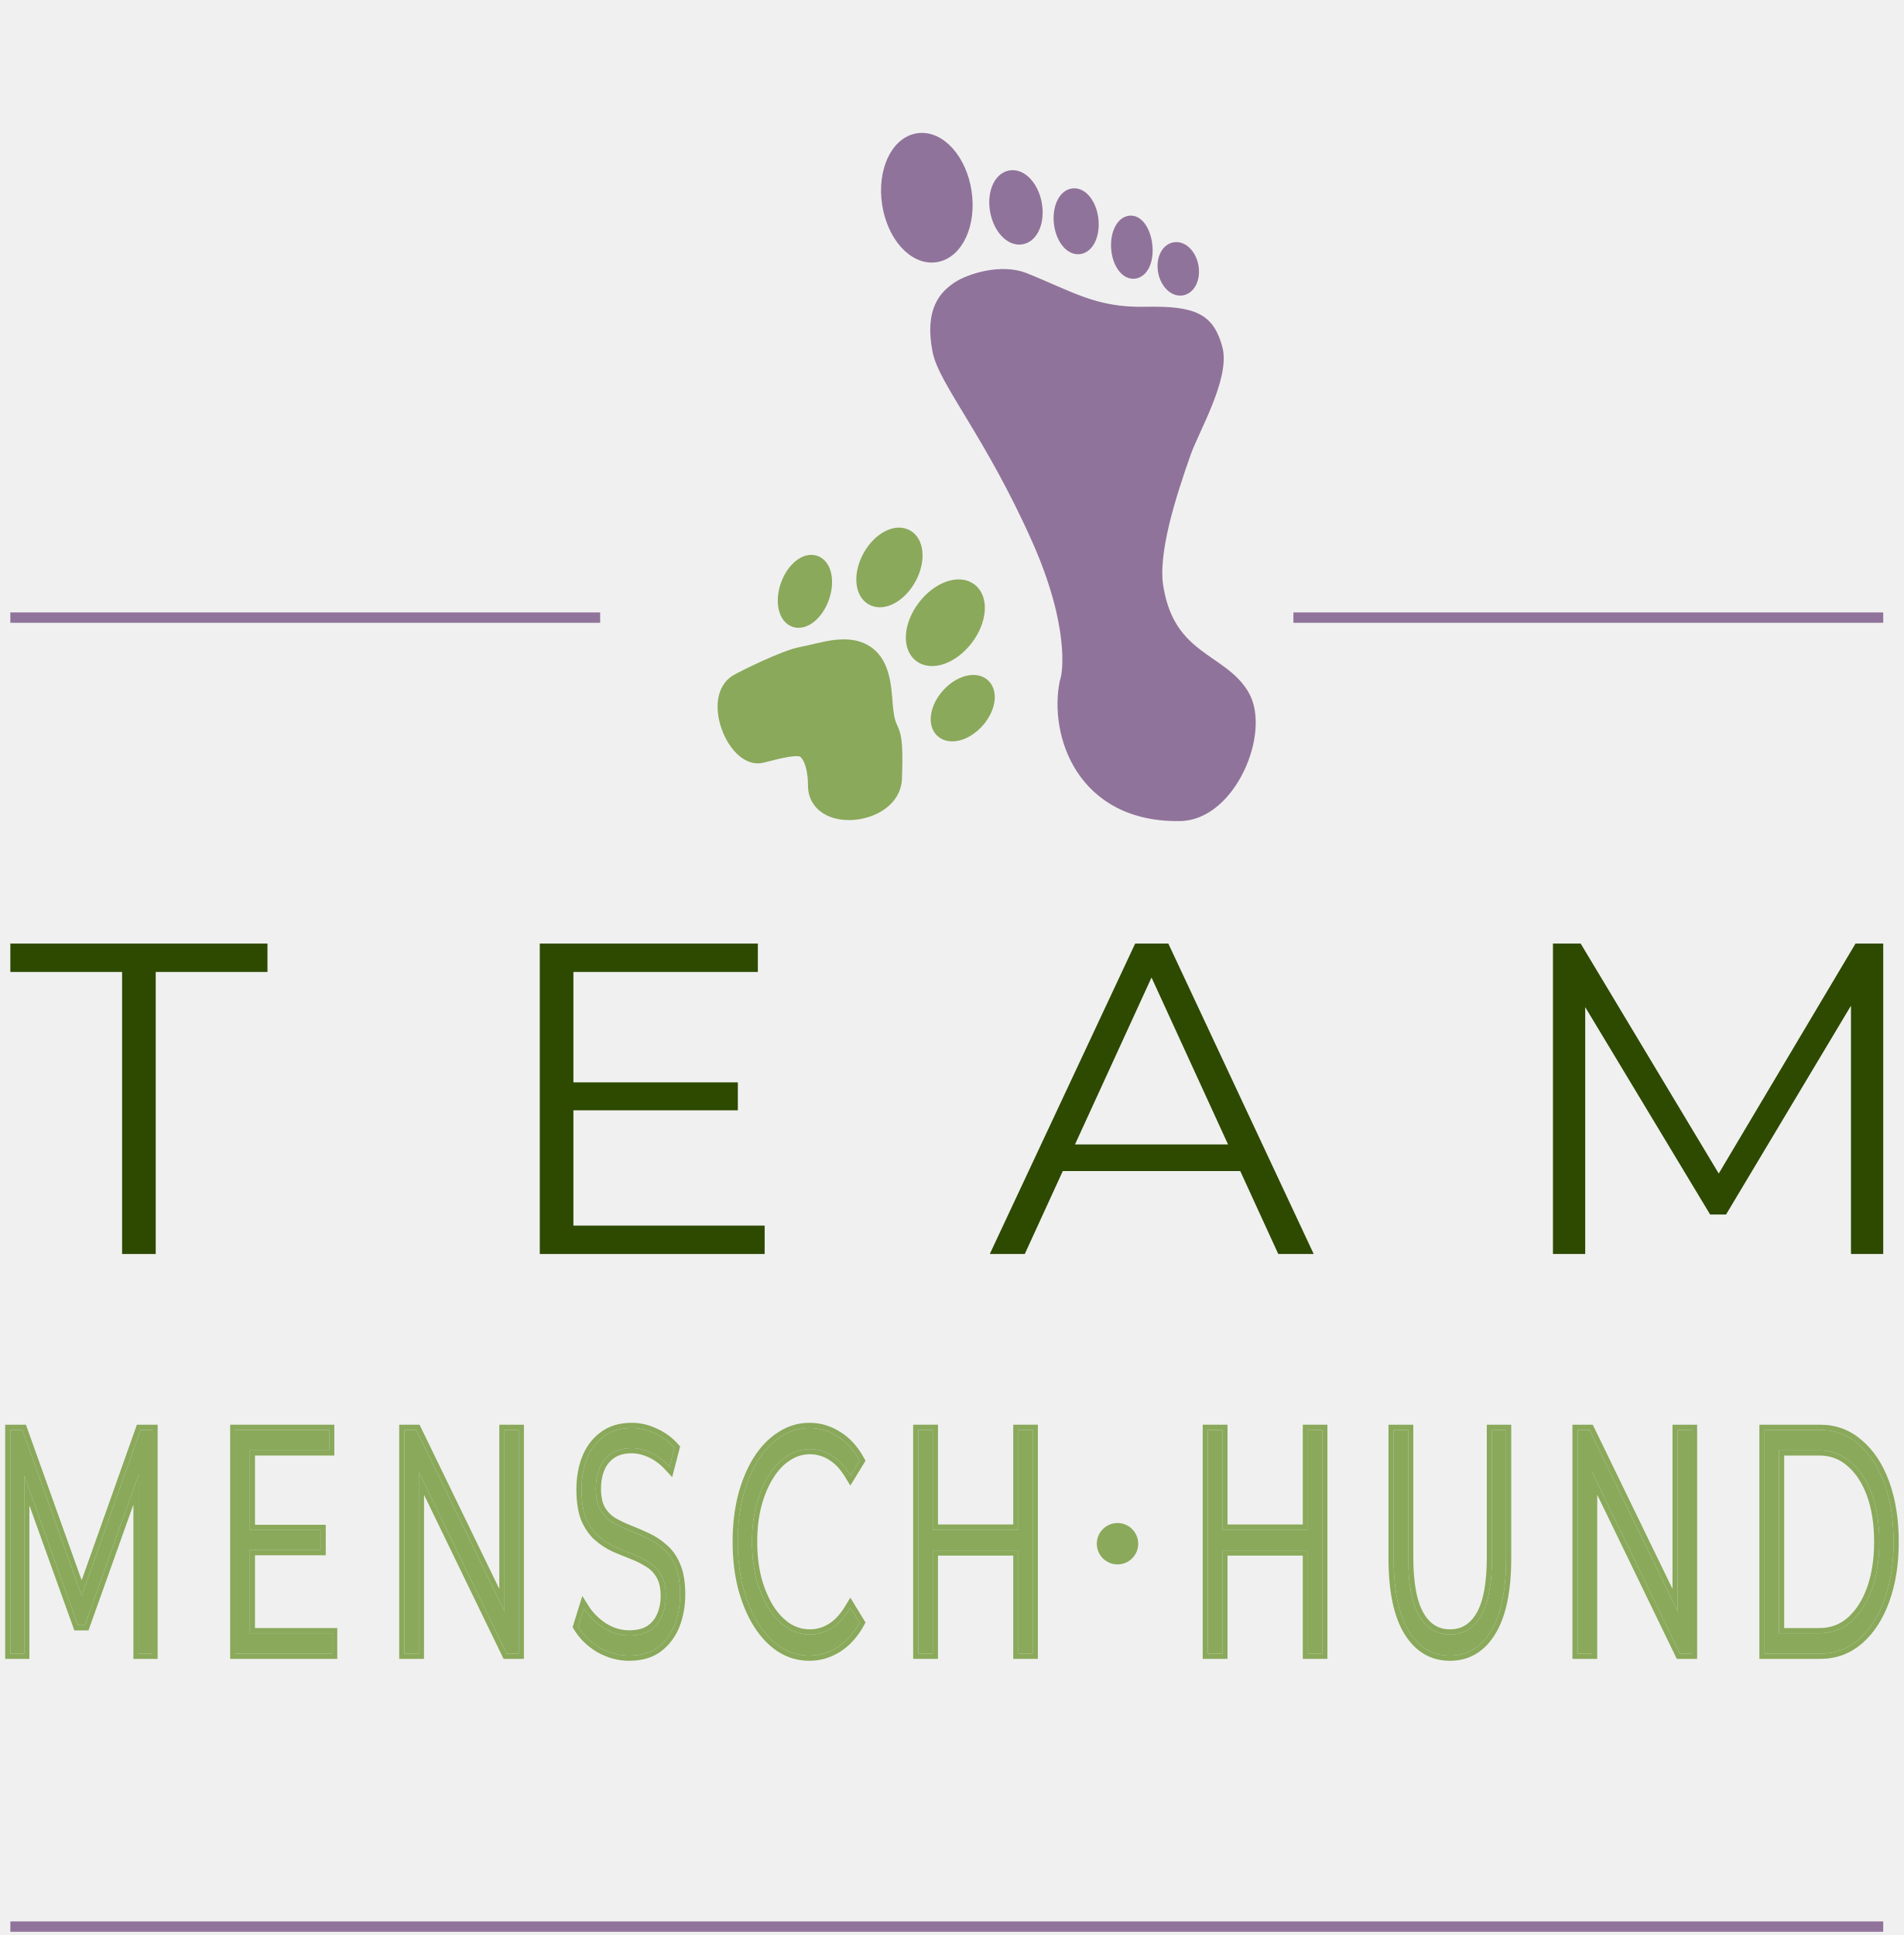
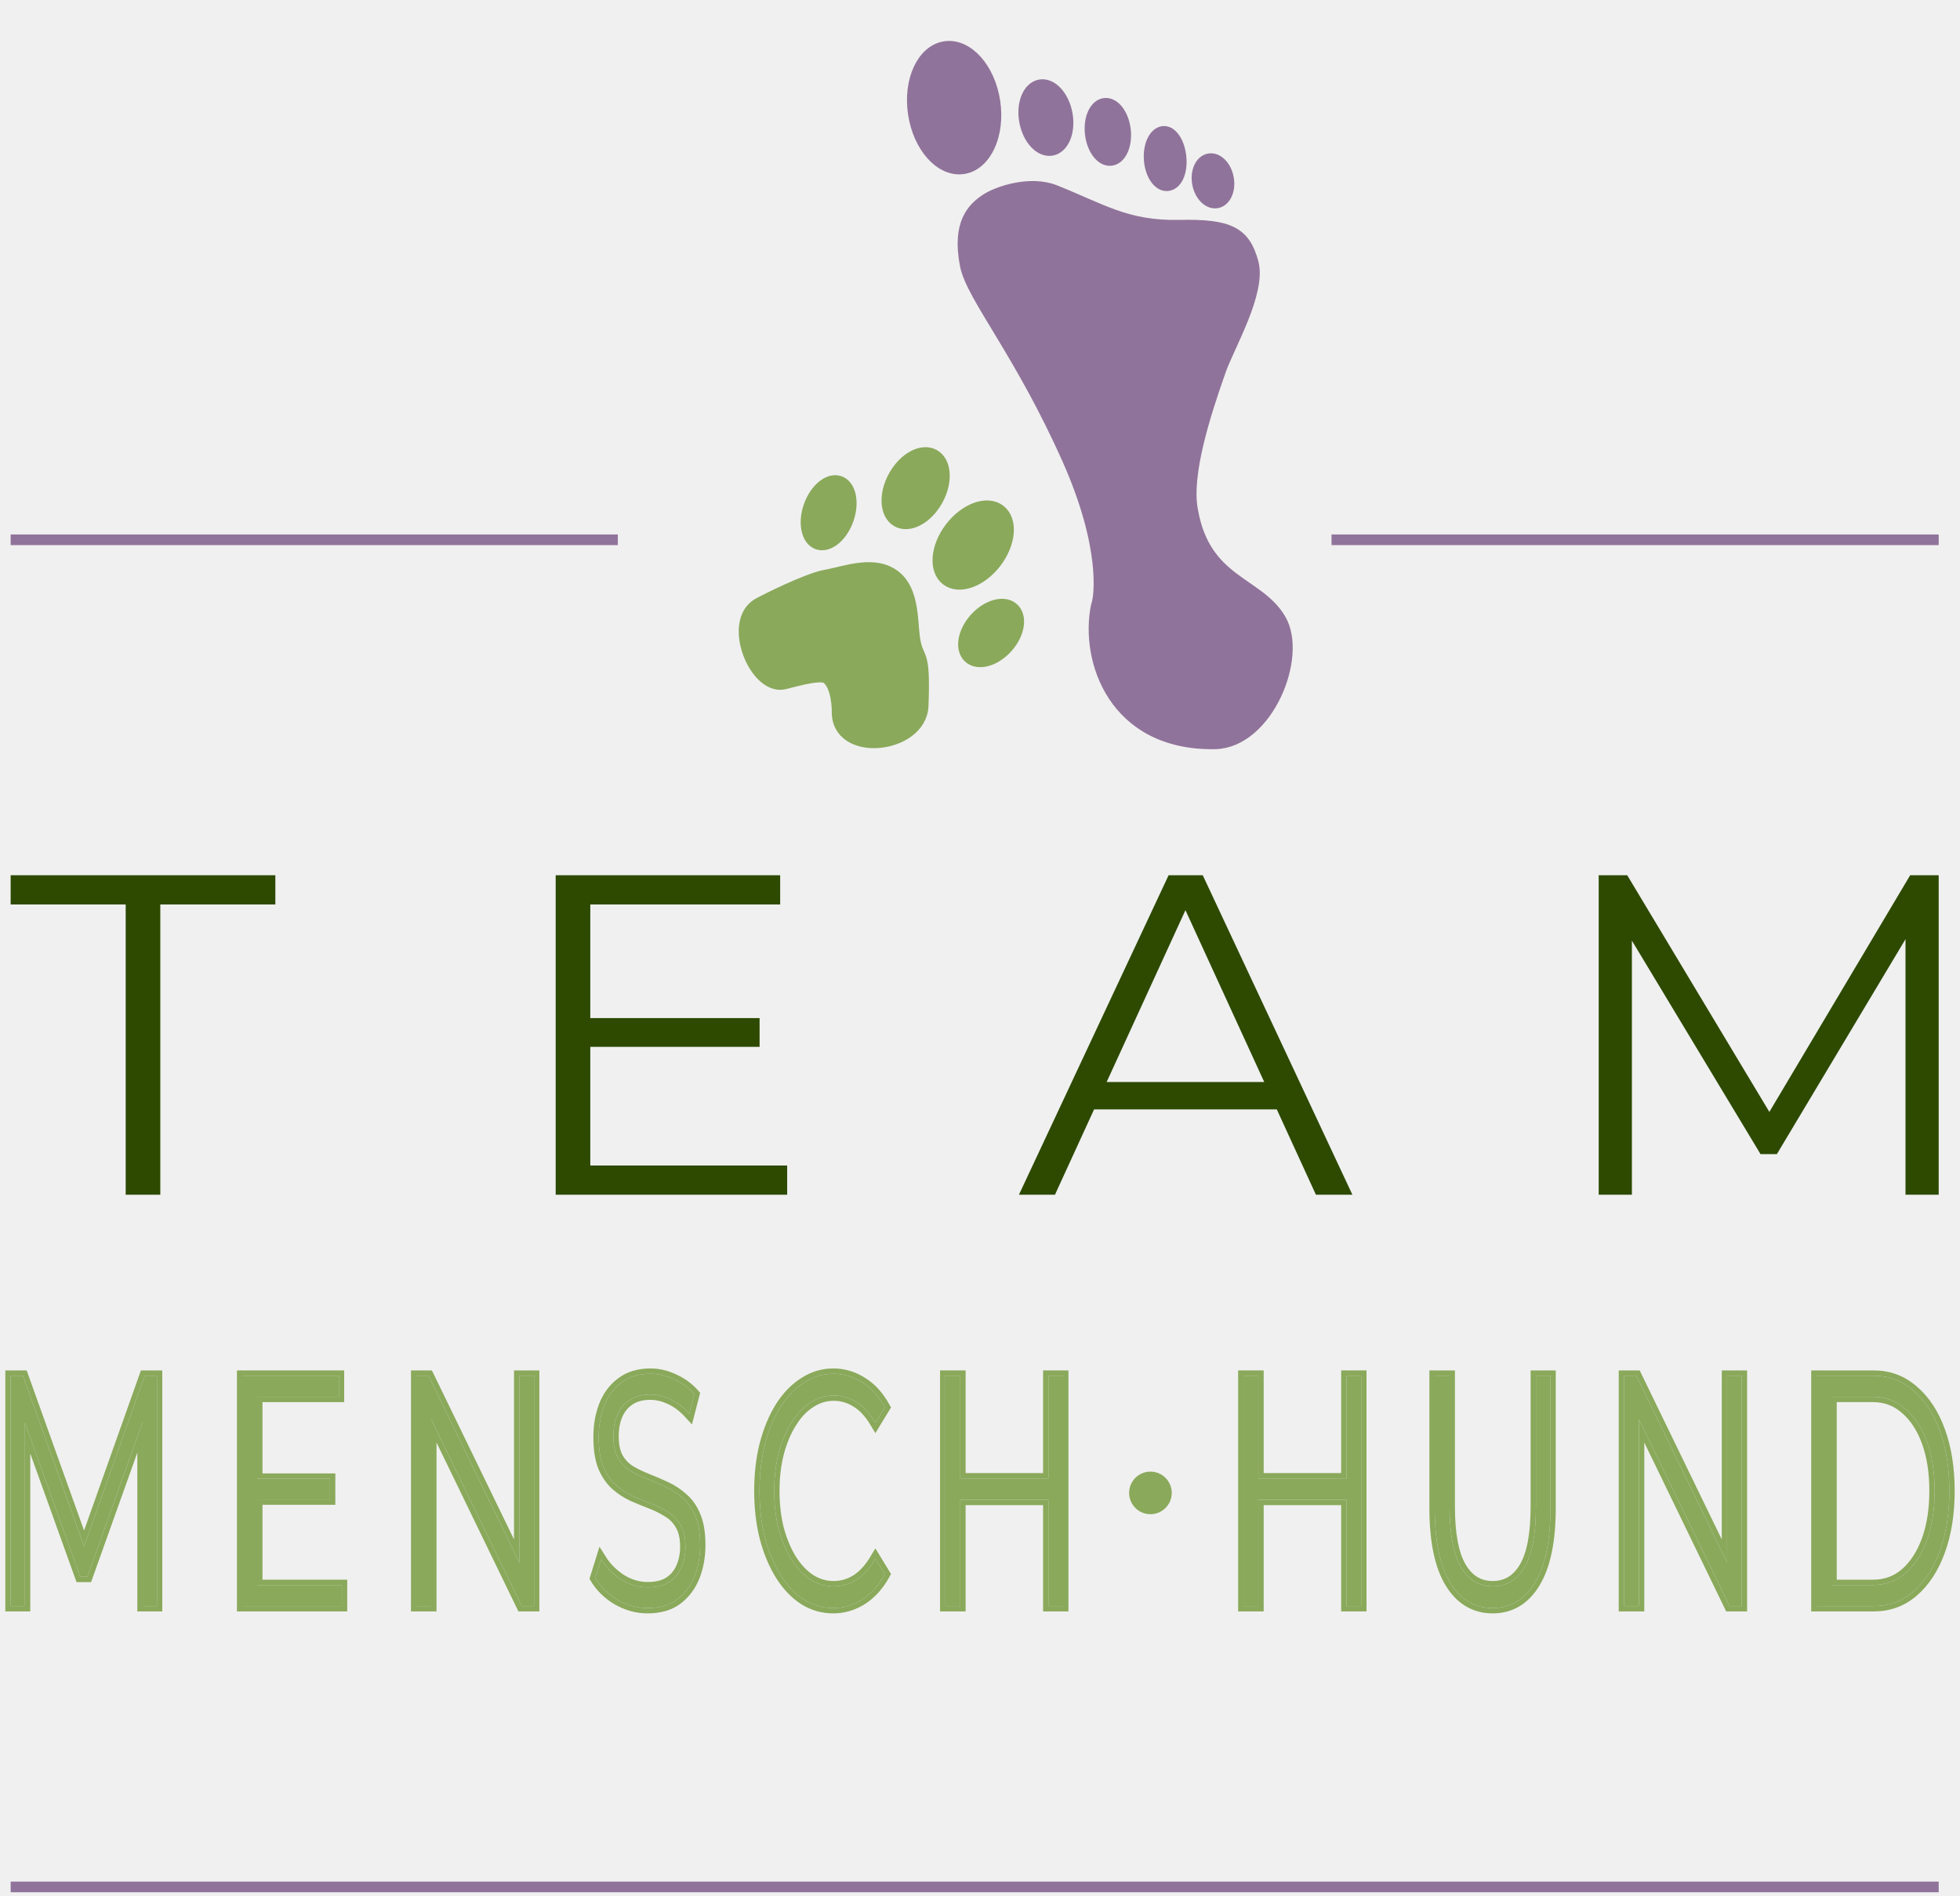
- <svg xmlns="http://www.w3.org/2000/svg" width="184" height="187" viewBox="0 0 184 187" fill="none">
-   <path d="M1 186.187L182 186.187" stroke="#90739A" />
-   <line x1="1" y1="59.687" x2="58" y2="59.687" stroke="#90739A" />
-   <line x1="125" y1="59.687" x2="182" y2="59.687" stroke="#90739A" />
-   <path d="M78.71 75.781C78.602 80.07 86.381 79.199 86.539 75.28C86.771 69.559 86.045 71.343 85.72 68.742C85.53 67.227 85.633 64.572 84.083 63.255C82.18 61.638 79.421 62.785 77.428 63.141C75.894 63.415 71.893 65.379 71.125 65.829C68.49 67.513 70.866 73.463 73.451 73.138C73.931 73.078 76.954 72.083 77.665 72.598C78.732 73.371 78.71 75.781 78.71 75.781Z" fill="#8AA95B" stroke="#8AA95B" stroke-width="1.25" />
-   <ellipse cx="77.79" cy="57.147" rx="1.832" ry="3.008" transform="rotate(19.5424 77.7905 57.1469)" fill="#8AA95B" stroke="#8AA95B" stroke-width="1.25" />
-   <ellipse cx="93.043" cy="68.438" rx="1.934" ry="3.008" transform="rotate(41.8723 93.0431 68.4375)" fill="#8AA95B" stroke="#8AA95B" stroke-width="1.25" />
-   <ellipse cx="85.958" cy="54.839" rx="2.232" ry="3.471" transform="rotate(28.9445 85.958 54.8394)" fill="#8AA95B" stroke="#8AA95B" stroke-width="1.25" />
-   <ellipse cx="91.361" cy="60.182" rx="2.588" ry="4.025" transform="rotate(37.3766 91.3613 60.1819)" fill="#8AA95B" stroke="#8AA95B" stroke-width="1.25" />
-   <path d="M114.052 78.724C104.624 78.885 102.001 70.92 103.039 65.904C103.378 65.058 103.962 60.299 100.359 52.176C95.856 42.021 91.312 36.826 90.738 33.885C89.972 29.962 91.436 28.605 92.582 27.831C93.728 27.058 96.757 26.096 98.97 26.973C103.342 28.708 105.749 30.382 110.707 30.273C115.47 30.169 116.777 30.945 117.521 33.673C118.266 36.401 115.276 41.477 114.483 43.726C113.036 47.832 111.175 53.569 111.843 56.953C113.035 63.751 118.061 63.696 120.113 67.2C122.164 70.704 118.86 78.641 114.052 78.724Z" fill="#90739A" stroke="#90739A" stroke-width="1.25" stroke-linecap="round" stroke-linejoin="round" />
-   <ellipse cx="89.572" cy="19.109" rx="3.747" ry="5.675" transform="rotate(-8.56805 89.5717 19.1092)" fill="#90739A" stroke="#90739A" stroke-width="1.25" stroke-linecap="round" stroke-linejoin="round" />
-   <ellipse cx="98.185" cy="20.041" rx="1.909" ry="3.002" transform="rotate(-10.4888 98.1851 20.0413)" fill="#90739A" stroke="#90739A" stroke-width="1.25" stroke-linecap="round" stroke-linejoin="round" />
-   <ellipse cx="104.003" cy="21.384" rx="1.537" ry="2.573" transform="rotate(-6.43721 104.003 21.3841)" fill="#90739A" stroke="#90739A" stroke-width="1.25" stroke-linecap="round" stroke-linejoin="round" />
-   <path d="M110.758 23.885C110.853 25.225 110.347 26.26 109.577 26.315C108.807 26.37 108.105 25.328 108.009 23.988C107.913 22.648 108.46 21.517 109.23 21.462C110 21.407 110.662 22.545 110.758 23.885Z" fill="#90739A" stroke="#90739A" stroke-width="1.25" stroke-linecap="round" stroke-linejoin="round" />
-   <ellipse cx="113.871" cy="25.981" rx="1.352" ry="1.979" transform="rotate(-10.4888 113.871 25.9813)" fill="#90739A" stroke="#90739A" stroke-width="1.25" stroke-linecap="round" stroke-linejoin="round" />
-   <path d="M11.8 121.187V93.93H1V91.187H25.849V93.93H15.049V121.187H11.8Z" fill="#2D4A00" />
-   <path d="M55.063 104.601H71.308V107.301H55.063V104.601ZM55.415 118.444H73.898V121.187H52.166V91.187H73.24V93.93H55.415V118.444Z" fill="#2D4A00" />
-   <path d="M95.656 121.187L109.706 91.187H112.911L126.96 121.187H123.535L110.628 93.03H111.945L99.037 121.187H95.656ZM101.188 113.173L102.154 110.601H120.023L120.989 113.173H101.188Z" fill="#2D4A00" />
-   <path d="M150.082 121.187V91.187H152.76L166.809 114.587H165.405L179.322 91.187H182V121.187H178.883V95.944H179.629L166.809 117.373H165.273L152.365 95.944H153.199V121.187H150.082Z" fill="#2D4A00" />
-   <mask id="path-16-outside-1_208_32" maskUnits="userSpaceOnUse" x="0" y="137" width="184" height="24" fill="black">
-     <rect fill="white" y="137" width="184" height="24" />
-     <path d="M1 159.815V138.185H2.152L8.198 155.056H7.593L13.582 138.185H14.734V159.815H13.393V141.615H13.714L8.198 157.065H7.537L1.982 141.615H2.341V159.815H1Z" />
-     <path d="M23.99 147.857H30.98V149.803H23.99V147.857ZM24.141 157.837H32.095V159.815H22.743V138.185H31.811V140.163H24.141V157.837Z" />
-     <path d="M39.081 159.815V138.185H40.233L49.358 156.972H48.754V138.185H50.133V159.815H48.98L39.874 141.028H40.479V159.815H39.081Z" />
-     <path d="M60.795 160C59.813 160 58.868 159.743 57.962 159.228C57.067 158.692 56.375 158.012 55.883 157.188L56.431 155.427C56.897 156.169 57.521 156.797 58.302 157.312C59.095 157.806 59.926 158.053 60.795 158.053C61.627 158.053 62.3 157.889 62.817 157.559C63.346 157.209 63.73 156.745 63.969 156.169C64.221 155.592 64.347 154.953 64.347 154.253C64.347 153.408 64.196 152.728 63.894 152.213C63.604 151.699 63.22 151.297 62.741 151.008C62.263 150.699 61.734 150.432 61.154 150.205C60.575 149.978 59.995 149.742 59.416 149.494C58.837 149.227 58.302 148.876 57.81 148.444C57.332 148.011 56.941 147.445 56.639 146.744C56.349 146.023 56.205 145.086 56.205 143.933C56.205 142.861 56.375 141.883 56.715 140.997C57.067 140.091 57.603 139.37 58.321 138.834C59.038 138.278 59.958 138 61.079 138C61.822 138 62.559 138.175 63.289 138.525C64.019 138.855 64.649 139.318 65.178 139.916L64.706 141.739C64.139 141.121 63.535 140.668 62.892 140.379C62.263 140.091 61.652 139.947 61.06 139.947C60.266 139.947 59.611 140.122 59.095 140.472C58.579 140.822 58.194 141.296 57.943 141.893C57.703 142.47 57.584 143.129 57.584 143.871C57.584 144.715 57.728 145.395 58.018 145.91C58.321 146.425 58.711 146.827 59.19 147.115C59.681 147.404 60.216 147.661 60.795 147.888C61.375 148.114 61.948 148.361 62.514 148.629C63.094 148.897 63.623 149.247 64.101 149.68C64.593 150.092 64.983 150.648 65.273 151.348C65.575 152.049 65.726 152.965 65.726 154.098C65.726 155.149 65.55 156.127 65.197 157.034C64.844 157.919 64.303 158.64 63.572 159.197C62.855 159.732 61.929 160 60.795 160Z" />
-     <path d="M78.215 160C77.22 160 76.301 159.732 75.457 159.197C74.613 158.64 73.883 157.868 73.266 156.879C72.649 155.89 72.164 154.727 71.811 153.388C71.471 152.049 71.301 150.586 71.301 149C71.301 147.414 71.471 145.951 71.811 144.612C72.164 143.273 72.649 142.11 73.266 141.121C73.895 140.132 74.632 139.37 75.476 138.834C76.32 138.278 77.239 138 78.234 138C79.191 138 80.092 138.268 80.936 138.803C81.779 139.318 82.491 140.101 83.07 141.152L82.183 142.604C81.641 141.698 81.043 141.049 80.388 140.657C79.733 140.245 79.028 140.039 78.272 140.039C77.478 140.039 76.742 140.266 76.062 140.719C75.382 141.152 74.79 141.78 74.286 142.604C73.782 143.407 73.385 144.355 73.096 145.447C72.819 146.518 72.68 147.702 72.68 149C72.68 150.298 72.819 151.493 73.096 152.584C73.385 153.655 73.782 154.603 74.286 155.427C74.79 156.23 75.382 156.859 76.062 157.312C76.742 157.744 77.478 157.961 78.272 157.961C79.028 157.961 79.733 157.755 80.388 157.343C81.043 156.931 81.641 156.272 82.183 155.365L83.07 156.817C82.491 157.868 81.779 158.661 80.936 159.197C80.092 159.732 79.185 160 78.215 160Z" />
-     <path d="M98.423 138.185H99.802V159.815H98.423V138.185ZM90.149 159.815H88.751V138.185H90.149V159.815ZM98.556 149.834H89.998V147.826H98.556V149.834Z" />
-     <path d="M126.405 138.185H127.784V159.815H126.405V138.185ZM118.131 159.815H116.733V138.185H118.131V159.815ZM126.538 149.834H117.98V147.826H126.538V149.834Z" />
-     <path d="M140.128 160C138.441 160 137.112 159.207 136.142 157.621C135.173 156.035 134.688 153.686 134.688 150.576V138.185H136.086V150.483C136.086 153.037 136.438 154.922 137.144 156.138C137.849 157.353 138.844 157.961 140.128 157.961C141.426 157.961 142.427 157.353 143.132 156.138C143.838 154.922 144.19 153.037 144.19 150.483V138.185H145.55V150.576C145.55 153.686 145.065 156.035 144.096 157.621C143.139 159.207 141.816 160 140.128 160Z" />
-     <path d="M152.463 159.815V138.185H153.616L162.74 156.972H162.136V138.185H163.515V159.815H162.363L153.257 141.028H153.861V159.815H152.463Z" />
-     <path d="M170.531 159.815V138.185H175.916C177.326 138.185 178.56 138.649 179.618 139.576C180.689 140.482 181.52 141.749 182.112 143.376C182.704 145.004 183 146.878 183 149C183 151.122 182.704 152.996 182.112 154.624C181.52 156.251 180.689 157.528 179.618 158.455C178.56 159.361 177.326 159.815 175.916 159.815H170.531ZM171.929 157.837H175.84C177.011 157.837 178.025 157.466 178.882 156.725C179.751 155.963 180.424 154.922 180.903 153.604C181.382 152.265 181.621 150.73 181.621 149C181.621 147.249 181.382 145.714 180.903 144.396C180.424 143.078 179.751 142.048 178.882 141.306C178.025 140.544 177.011 140.163 175.84 140.163H171.929V157.837Z" />
+ <svg xmlns="http://www.w3.org/2000/svg" width="184" height="178" viewBox="0 0 184 178" fill="none">
+   <path d="M1 177.187L182 177.187" stroke="#90739A" />
+   <line x1="1" y1="50.687" x2="58" y2="50.687" stroke="#90739A" />
+   <line x1="125" y1="50.687" x2="182" y2="50.687" stroke="#90739A" />
+   <path d="M78.71 66.781C78.602 71.07 86.381 70.199 86.539 66.28C86.771 60.559 86.045 62.343 85.72 59.742C85.53 58.227 85.633 55.572 84.083 54.255C82.18 52.638 79.421 53.785 77.428 54.141C75.894 54.415 71.893 56.379 71.125 56.829C68.49 58.513 70.866 64.463 73.451 64.138C73.931 64.078 76.954 63.083 77.665 63.598C78.732 64.371 78.71 66.781 78.71 66.781Z" fill="#8AA95B" />
+   <path d="M79.517 48.76C78.961 50.325 77.738 51.32 76.784 50.982C75.831 50.643 75.508 49.1 76.064 47.534C76.62 45.968 77.843 44.974 78.797 45.312C79.75 45.65 80.072 47.194 79.517 48.76Z" fill="#8AA95B" />
+   <path d="M94.483 60.728C93.374 61.965 91.831 62.391 91.035 61.678C90.24 60.965 90.494 59.384 91.603 58.147C92.712 56.91 94.256 56.485 95.051 57.198C95.846 57.91 95.592 59.491 94.483 60.728Z" fill="#8AA95B" />
+   <path d="M87.911 46.919C86.983 48.597 85.356 49.474 84.278 48.877C83.2 48.281 83.077 46.437 84.005 44.76C84.933 43.082 86.559 42.205 87.638 42.802C88.716 43.398 88.838 45.242 87.911 46.919Z" fill="#8AA95B" />
+   <path d="M93.418 52.753C92.068 54.519 90.053 55.248 88.918 54.38C87.782 53.513 87.956 51.378 89.305 49.611C90.654 47.845 92.669 47.116 93.805 47.983C94.94 48.851 94.767 50.986 93.418 52.753Z" fill="#8AA95B" />
+   <path d="M78.71 66.781C78.602 71.07 86.381 70.199 86.539 66.28C86.771 60.559 86.045 62.343 85.72 59.742C85.53 58.227 85.633 55.572 84.083 54.255C82.18 52.638 79.421 53.785 77.428 54.141C75.894 54.415 71.893 56.379 71.125 56.829C68.49 58.513 70.866 64.463 73.451 64.138C73.931 64.078 76.954 63.083 77.665 63.598C78.732 64.371 78.71 66.781 78.71 66.781Z" stroke="#8AA95B" stroke-width="1.25" />
+   <path d="M79.517 48.76C78.961 50.325 77.738 51.32 76.784 50.982C75.831 50.643 75.508 49.1 76.064 47.534C76.62 45.968 77.843 44.974 78.797 45.312C79.75 45.65 80.072 47.194 79.517 48.76Z" stroke="#8AA95B" stroke-width="1.25" />
+   <path d="M94.483 60.728C93.374 61.965 91.831 62.391 91.035 61.678C90.24 60.965 90.494 59.384 91.603 58.147C92.712 56.91 94.256 56.485 95.051 57.198C95.846 57.91 95.592 59.491 94.483 60.728Z" stroke="#8AA95B" stroke-width="1.25" />
+   <path d="M87.911 46.919C86.983 48.597 85.356 49.474 84.278 48.877C83.2 48.281 83.077 46.437 84.005 44.76C84.933 43.082 86.559 42.205 87.638 42.802C88.716 43.398 88.838 45.242 87.911 46.919Z" stroke="#8AA95B" stroke-width="1.25" />
+   <path d="M93.418 52.753C92.068 54.519 90.053 55.248 88.918 54.38C87.782 53.513 87.956 51.378 89.305 49.611C90.654 47.845 92.669 47.116 93.805 47.983C94.94 48.851 94.767 50.986 93.418 52.753Z" stroke="#8AA95B" stroke-width="1.25" />
+   <path d="M114.052 69.724C104.624 69.885 102.001 61.92 103.039 56.904C103.378 56.058 103.962 51.299 100.359 43.176C95.856 33.021 91.312 27.826 90.738 24.885C89.972 20.962 91.436 19.605 92.582 18.831C93.728 18.058 96.757 17.096 98.97 17.974C103.342 19.708 105.749 21.382 110.707 21.273C115.47 21.169 116.776 21.945 117.521 24.673C118.266 27.401 115.276 32.477 114.483 34.726C113.036 38.832 111.174 44.569 111.843 47.953C113.035 54.751 118.061 54.696 120.113 58.2C122.164 61.704 118.86 69.641 114.052 69.724Z" fill="#90739A" />
+   <path d="M93.277 9.551C93.744 12.65 92.464 15.413 90.417 15.721C88.371 16.03 86.333 13.767 85.866 10.668C85.399 7.568 86.68 4.805 88.726 4.497C90.772 4.189 92.81 6.451 93.277 9.551Z" fill="#90739A" />
+   <path d="M100.062 10.694C100.364 12.324 99.768 13.801 98.731 13.993C97.695 14.185 96.61 13.019 96.308 11.389C96.006 9.759 96.602 8.282 97.639 8.09C98.675 7.898 99.76 9.064 100.062 10.694Z" fill="#90739A" />
+   <path d="M105.53 12.212C105.689 13.624 105.134 14.846 104.291 14.941C103.448 15.036 102.635 13.969 102.476 12.556C102.316 11.144 102.871 9.922 103.714 9.827C104.557 9.732 105.37 10.8 105.53 12.212Z" fill="#90739A" />
+   <path d="M110.758 14.885C110.853 16.225 110.347 17.26 109.577 17.315C108.807 17.37 108.105 16.328 108.009 14.988C107.913 13.648 108.46 12.517 109.23 12.462C110 12.407 110.662 13.545 110.758 14.885Z" fill="#90739A" />
+   <path d="M115.2 16.735C115.399 17.81 114.966 18.791 114.232 18.927C113.498 19.063 112.741 18.302 112.542 17.227C112.343 16.153 112.777 15.171 113.511 15.036C114.245 14.9 115.001 15.661 115.2 16.735Z" fill="#90739A" />
+   <path d="M114.052 69.724C104.624 69.885 102.001 61.92 103.039 56.904C103.378 56.058 103.962 51.299 100.359 43.176C95.856 33.021 91.312 27.826 90.738 24.885C89.972 20.962 91.436 19.605 92.582 18.831C93.728 18.058 96.757 17.096 98.97 17.974C103.342 19.708 105.749 21.382 110.707 21.273C115.47 21.169 116.776 21.945 117.521 24.673C118.266 27.401 115.276 32.477 114.483 34.726C113.036 38.832 111.174 44.569 111.843 47.953C113.035 54.751 118.061 54.696 120.113 58.2C122.164 61.704 118.86 69.641 114.052 69.724Z" stroke="#90739A" stroke-width="1.25" stroke-linecap="round" stroke-linejoin="round" />
+   <path d="M93.277 9.551C93.744 12.65 92.464 15.413 90.417 15.721C88.371 16.03 86.333 13.767 85.866 10.668C85.399 7.568 86.68 4.805 88.726 4.497C90.772 4.189 92.81 6.451 93.277 9.551Z" stroke="#90739A" stroke-width="1.25" stroke-linecap="round" stroke-linejoin="round" />
+   <path d="M100.062 10.694C100.364 12.324 99.768 13.801 98.731 13.993C97.695 14.185 96.61 13.019 96.308 11.389C96.006 9.759 96.602 8.282 97.639 8.09C98.675 7.898 99.76 9.064 100.062 10.694Z" stroke="#90739A" stroke-width="1.25" stroke-linecap="round" stroke-linejoin="round" />
+   <path d="M105.53 12.212C105.689 13.624 105.134 14.846 104.291 14.941C103.448 15.036 102.635 13.969 102.476 12.556C102.316 11.144 102.871 9.922 103.714 9.827C104.557 9.732 105.37 10.8 105.53 12.212Z" stroke="#90739A" stroke-width="1.25" stroke-linecap="round" stroke-linejoin="round" />
+   <path d="M110.758 14.885C110.853 16.225 110.347 17.26 109.577 17.315C108.807 17.37 108.105 16.328 108.009 14.988C107.913 13.648 108.46 12.517 109.23 12.462C110 12.407 110.662 13.545 110.758 14.885Z" stroke="#90739A" stroke-width="1.25" stroke-linecap="round" stroke-linejoin="round" />
+   <path d="M115.2 16.735C115.399 17.81 114.966 18.791 114.232 18.927C113.498 19.063 112.741 18.302 112.542 17.227C112.343 16.153 112.777 15.171 113.511 15.036C114.245 14.9 115.001 15.661 115.2 16.735Z" stroke="#90739A" stroke-width="1.25" stroke-linecap="round" stroke-linejoin="round" />
+   <path d="M11.8 112.187V84.93H1V82.187H25.849V84.93H15.049V112.187H11.8Z" fill="#2D4A00" />
+   <path d="M55.063 95.601H71.308V98.301H55.063V95.601ZM55.415 109.444H73.898V112.187H52.166V82.187H73.24V84.93H55.415V109.444Z" fill="#2D4A00" />
+   <path d="M95.656 112.187L109.706 82.187H112.911L126.96 112.187H123.535L110.628 84.03H111.945L99.037 112.187H95.656ZM101.188 104.173L102.154 101.601H120.023L120.989 104.173H101.188Z" fill="#2D4A00" />
+   <path d="M150.082 112.187V82.187H152.76L166.809 105.587H165.405L179.322 82.187H182V112.187H178.883V86.944H179.629L166.809 108.373H165.273L152.365 86.944H153.199V112.187H150.082Z" fill="#2D4A00" />
+   <mask id="path-7-outside-1_208_32" maskUnits="userSpaceOnUse" x="0" y="128" width="184" height="24" fill="black">
+     <rect fill="white" y="128" width="184" height="24" />
+     <path d="M1 150.815V129.185H2.152L8.198 146.056H7.593L13.582 129.185H14.734V150.815H13.393V132.615H13.714L8.198 148.065H7.537L1.982 132.615H2.341V150.815H1Z" />
+     <path d="M23.99 138.857H30.98V140.803H23.99V138.857ZM24.141 148.837H32.095V150.815H22.743V129.185H31.811V131.163H24.141V148.837Z" />
+     <path d="M39.081 150.815V129.185H40.233L49.358 147.972H48.754V129.185H50.133V150.815H48.98L39.874 132.028H40.479V150.815H39.081Z" />
+     <path d="M60.795 151C59.813 151 58.868 150.743 57.962 150.228C57.067 149.692 56.375 149.012 55.883 148.188L56.431 146.427C56.897 147.169 57.521 147.797 58.302 148.312C59.095 148.806 59.926 149.053 60.795 149.053C61.627 149.053 62.3 148.889 62.817 148.559C63.346 148.209 63.73 147.745 63.969 147.169C64.221 146.592 64.347 145.953 64.347 145.253C64.347 144.408 64.196 143.728 63.894 143.213C63.604 142.699 63.22 142.297 62.741 142.008C62.263 141.699 61.734 141.432 61.154 141.205C60.575 140.978 59.995 140.742 59.416 140.494C58.837 140.227 58.302 139.876 57.81 139.444C57.332 139.011 56.941 138.445 56.639 137.744C56.349 137.023 56.205 136.086 56.205 134.933C56.205 133.861 56.375 132.883 56.715 131.997C57.067 131.091 57.603 130.37 58.321 129.834C59.038 129.278 59.958 129 61.079 129C61.822 129 62.559 129.175 63.289 129.525C64.019 129.855 64.649 130.318 65.178 130.916L64.706 132.739C64.139 132.121 63.535 131.668 62.892 131.379C62.263 131.091 61.652 130.947 61.06 130.947C60.266 130.947 59.611 131.122 59.095 131.472C58.579 131.822 58.194 132.296 57.943 132.893C57.703 133.47 57.584 134.129 57.584 134.871C57.584 135.715 57.728 136.395 58.018 136.91C58.321 137.425 58.711 137.827 59.19 138.115C59.681 138.404 60.216 138.661 60.795 138.888C61.375 139.114 61.948 139.361 62.514 139.629C63.094 139.897 63.623 140.247 64.101 140.68C64.593 141.092 64.983 141.648 65.273 142.348C65.575 143.049 65.726 143.965 65.726 145.098C65.726 146.149 65.55 147.127 65.197 148.034C64.844 148.919 64.303 149.64 63.572 150.197C62.855 150.732 61.929 151 60.795 151Z" />
+     <path d="M78.215 151C77.22 151 76.301 150.732 75.457 150.197C74.613 149.64 73.883 148.868 73.266 147.879C72.649 146.89 72.164 145.727 71.811 144.388C71.471 143.049 71.301 141.586 71.301 140C71.301 138.414 71.471 136.951 71.811 135.612C72.164 134.273 72.649 133.11 73.266 132.121C73.895 131.132 74.632 130.37 75.476 129.834C76.32 129.278 77.239 129 78.234 129C79.191 129 80.092 129.268 80.936 129.803C81.779 130.318 82.491 131.101 83.07 132.152L82.183 133.604C81.641 132.698 81.043 132.049 80.388 131.657C79.733 131.245 79.028 131.039 78.272 131.039C77.478 131.039 76.742 131.266 76.062 131.719C75.382 132.152 74.79 132.78 74.286 133.604C73.782 134.407 73.385 135.355 73.096 136.447C72.819 137.518 72.68 138.702 72.68 140C72.68 141.298 72.819 142.493 73.096 143.584C73.385 144.655 73.782 145.603 74.286 146.427C74.79 147.23 75.382 147.859 76.062 148.312C76.742 148.744 77.478 148.961 78.272 148.961C79.028 148.961 79.733 148.755 80.388 148.343C81.043 147.931 81.641 147.272 82.183 146.365L83.07 147.817C82.491 148.868 81.779 149.661 80.936 150.197C80.092 150.732 79.185 151 78.215 151Z" />
+     <path d="M98.423 129.185H99.802V150.815H98.423V129.185ZM90.149 150.815H88.751V129.185H90.149V150.815ZM98.556 140.834H89.998V138.826H98.556V140.834Z" />
+     <path d="M126.405 129.185H127.784V150.815H126.405V129.185ZM118.131 150.815H116.733V129.185H118.131V150.815ZM126.538 140.834H117.98V138.826H126.538V140.834Z" />
+     <path d="M140.128 151C138.441 151 137.112 150.207 136.142 148.621C135.173 147.035 134.688 144.686 134.688 141.576V129.185H136.086V141.483C136.086 144.037 136.438 145.922 137.144 147.138C137.849 148.353 138.844 148.961 140.128 148.961C141.426 148.961 142.427 148.353 143.132 147.138C143.838 145.922 144.19 144.037 144.19 141.483V129.185H145.55V141.576C145.55 144.686 145.065 147.035 144.096 148.621C143.139 150.207 141.816 151 140.128 151Z" />
+     <path d="M152.463 150.815V129.185H153.616L162.74 147.972H162.136V129.185H163.515V150.815H162.363L153.257 132.028H153.861V150.815H152.463Z" />
+     <path d="M170.531 150.815V129.185H175.916C177.326 129.185 178.56 129.649 179.618 130.576C180.689 131.482 181.52 132.749 182.112 134.376C182.704 136.004 183 137.878 183 140C183 142.122 182.704 143.996 182.112 145.624C181.52 147.251 180.689 148.528 179.618 149.455C178.56 150.361 177.326 150.815 175.916 150.815H170.531ZM171.929 148.837H175.84C177.011 148.837 178.025 148.466 178.882 147.725C179.751 146.963 180.424 145.922 180.903 144.604C181.382 143.265 181.621 141.73 181.621 140C181.621 138.249 181.382 136.714 180.903 135.396C180.424 134.078 179.751 133.048 178.882 132.306C178.025 131.544 177.011 131.163 175.84 131.163H171.929V148.837Z" />
  </mask>
-   <path d="M1 159.815V138.185H2.152L8.198 155.056H7.593L13.582 138.185H14.734V159.815H13.393V141.615H13.714L8.198 157.065H7.537L1.982 141.615H2.341V159.815H1Z" fill="#8AA95B" />
-   <path d="M23.99 147.857H30.98V149.803H23.99V147.857ZM24.141 157.837H32.095V159.815H22.743V138.185H31.811V140.163H24.141V157.837Z" fill="#8AA95B" />
-   <path d="M39.081 159.815V138.185H40.233L49.358 156.972H48.754V138.185H50.133V159.815H48.98L39.874 141.028H40.479V159.815H39.081Z" fill="#8AA95B" />
-   <path d="M60.795 160C59.813 160 58.868 159.743 57.962 159.228C57.067 158.692 56.375 158.012 55.883 157.188L56.431 155.427C56.897 156.169 57.521 156.797 58.302 157.312C59.095 157.806 59.926 158.053 60.795 158.053C61.627 158.053 62.3 157.889 62.817 157.559C63.346 157.209 63.73 156.745 63.969 156.169C64.221 155.592 64.347 154.953 64.347 154.253C64.347 153.408 64.196 152.728 63.894 152.213C63.604 151.699 63.22 151.297 62.741 151.008C62.263 150.699 61.734 150.432 61.154 150.205C60.575 149.978 59.995 149.742 59.416 149.494C58.837 149.227 58.302 148.876 57.81 148.444C57.332 148.011 56.941 147.445 56.639 146.744C56.349 146.023 56.205 145.086 56.205 143.933C56.205 142.861 56.375 141.883 56.715 140.997C57.067 140.091 57.603 139.37 58.321 138.834C59.038 138.278 59.958 138 61.079 138C61.822 138 62.559 138.175 63.289 138.525C64.019 138.855 64.649 139.318 65.178 139.916L64.706 141.739C64.139 141.121 63.535 140.668 62.892 140.379C62.263 140.091 61.652 139.947 61.06 139.947C60.266 139.947 59.611 140.122 59.095 140.472C58.579 140.822 58.194 141.296 57.943 141.893C57.703 142.47 57.584 143.129 57.584 143.871C57.584 144.715 57.728 145.395 58.018 145.91C58.321 146.425 58.711 146.827 59.19 147.115C59.681 147.404 60.216 147.661 60.795 147.888C61.375 148.114 61.948 148.361 62.514 148.629C63.094 148.897 63.623 149.247 64.101 149.68C64.593 150.092 64.983 150.648 65.273 151.348C65.575 152.049 65.726 152.965 65.726 154.098C65.726 155.149 65.55 156.127 65.197 157.034C64.844 157.919 64.303 158.64 63.572 159.197C62.855 159.732 61.929 160 60.795 160Z" fill="#8AA95B" />
-   <path d="M78.215 160C77.22 160 76.301 159.732 75.457 159.197C74.613 158.64 73.883 157.868 73.266 156.879C72.649 155.89 72.164 154.727 71.811 153.388C71.471 152.049 71.301 150.586 71.301 149C71.301 147.414 71.471 145.951 71.811 144.612C72.164 143.273 72.649 142.11 73.266 141.121C73.895 140.132 74.632 139.37 75.476 138.834C76.32 138.278 77.239 138 78.234 138C79.191 138 80.092 138.268 80.936 138.803C81.779 139.318 82.491 140.101 83.07 141.152L82.183 142.604C81.641 141.698 81.043 141.049 80.388 140.657C79.733 140.245 79.028 140.039 78.272 140.039C77.478 140.039 76.742 140.266 76.062 140.719C75.382 141.152 74.79 141.78 74.286 142.604C73.782 143.407 73.385 144.355 73.096 145.447C72.819 146.518 72.68 147.702 72.68 149C72.68 150.298 72.819 151.493 73.096 152.584C73.385 153.655 73.782 154.603 74.286 155.427C74.79 156.23 75.382 156.859 76.062 157.312C76.742 157.744 77.478 157.961 78.272 157.961C79.028 157.961 79.733 157.755 80.388 157.343C81.043 156.931 81.641 156.272 82.183 155.365L83.07 156.817C82.491 157.868 81.779 158.661 80.936 159.197C80.092 159.732 79.185 160 78.215 160Z" fill="#8AA95B" />
-   <path d="M98.423 138.185H99.802V159.815H98.423V138.185ZM90.149 159.815H88.751V138.185H90.149V159.815ZM98.556 149.834H89.998V147.826H98.556V149.834Z" fill="#8AA95B" />
-   <path d="M126.405 138.185H127.784V159.815H126.405V138.185ZM118.131 159.815H116.733V138.185H118.131V159.815ZM126.538 149.834H117.98V147.826H126.538V149.834Z" fill="#8AA95B" />
-   <path d="M140.128 160C138.441 160 137.112 159.207 136.142 157.621C135.173 156.035 134.688 153.686 134.688 150.576V138.185H136.086V150.483C136.086 153.037 136.438 154.922 137.144 156.138C137.849 157.353 138.844 157.961 140.128 157.961C141.426 157.961 142.427 157.353 143.132 156.138C143.838 154.922 144.19 153.037 144.19 150.483V138.185H145.55V150.576C145.55 153.686 145.065 156.035 144.096 157.621C143.139 159.207 141.816 160 140.128 160Z" fill="#8AA95B" />
-   <path d="M152.463 159.815V138.185H153.616L162.74 156.972H162.136V138.185H163.515V159.815H162.363L153.257 141.028H153.861V159.815H152.463Z" fill="#8AA95B" />
-   <path d="M170.531 159.815V138.185H175.916C177.326 138.185 178.56 138.649 179.618 139.576C180.689 140.482 181.52 141.749 182.112 143.376C182.704 145.004 183 146.878 183 149C183 151.122 182.704 152.996 182.112 154.624C181.52 156.251 180.689 157.528 179.618 158.455C178.56 159.361 177.326 159.815 175.916 159.815H170.531ZM171.929 157.837H175.84C177.011 157.837 178.025 157.466 178.882 156.725C179.751 155.963 180.424 154.922 180.903 153.604C181.382 152.265 181.621 150.73 181.621 149C181.621 147.249 181.382 145.714 180.903 144.396C180.424 143.078 179.751 142.048 178.882 141.306C178.025 140.544 177.011 140.163 175.84 140.163H171.929V157.837Z" fill="#8AA95B" />
-   <path d="M1 159.815V138.185H2.152L8.198 155.056H7.593L13.582 138.185H14.734V159.815H13.393V141.615H13.714L8.198 157.065H7.537L1.982 141.615H2.341V159.815H1Z" stroke="#8AA95B" mask="url(#path-16-outside-1_208_32)" />
-   <path d="M23.99 147.857H30.98V149.803H23.99V147.857ZM24.141 157.837H32.095V159.815H22.743V138.185H31.811V140.163H24.141V157.837Z" stroke="#8AA95B" mask="url(#path-16-outside-1_208_32)" />
-   <path d="M39.081 159.815V138.185H40.233L49.358 156.972H48.754V138.185H50.133V159.815H48.98L39.874 141.028H40.479V159.815H39.081Z" stroke="#8AA95B" mask="url(#path-16-outside-1_208_32)" />
-   <path d="M60.795 160C59.813 160 58.868 159.743 57.962 159.228C57.067 158.692 56.375 158.012 55.883 157.188L56.431 155.427C56.897 156.169 57.521 156.797 58.302 157.312C59.095 157.806 59.926 158.053 60.795 158.053C61.627 158.053 62.3 157.889 62.817 157.559C63.346 157.209 63.73 156.745 63.969 156.169C64.221 155.592 64.347 154.953 64.347 154.253C64.347 153.408 64.196 152.728 63.894 152.213C63.604 151.699 63.22 151.297 62.741 151.008C62.263 150.699 61.734 150.432 61.154 150.205C60.575 149.978 59.995 149.742 59.416 149.494C58.837 149.227 58.302 148.876 57.81 148.444C57.332 148.011 56.941 147.445 56.639 146.744C56.349 146.023 56.205 145.086 56.205 143.933C56.205 142.861 56.375 141.883 56.715 140.997C57.067 140.091 57.603 139.37 58.321 138.834C59.038 138.278 59.958 138 61.079 138C61.822 138 62.559 138.175 63.289 138.525C64.019 138.855 64.649 139.318 65.178 139.916L64.706 141.739C64.139 141.121 63.535 140.668 62.892 140.379C62.263 140.091 61.652 139.947 61.06 139.947C60.266 139.947 59.611 140.122 59.095 140.472C58.579 140.822 58.194 141.296 57.943 141.893C57.703 142.47 57.584 143.129 57.584 143.871C57.584 144.715 57.728 145.395 58.018 145.91C58.321 146.425 58.711 146.827 59.19 147.115C59.681 147.404 60.216 147.661 60.795 147.888C61.375 148.114 61.948 148.361 62.514 148.629C63.094 148.897 63.623 149.247 64.101 149.68C64.593 150.092 64.983 150.648 65.273 151.348C65.575 152.049 65.726 152.965 65.726 154.098C65.726 155.149 65.55 156.127 65.197 157.034C64.844 157.919 64.303 158.64 63.572 159.197C62.855 159.732 61.929 160 60.795 160Z" stroke="#8AA95B" mask="url(#path-16-outside-1_208_32)" />
-   <path d="M78.215 160C77.22 160 76.301 159.732 75.457 159.197C74.613 158.64 73.883 157.868 73.266 156.879C72.649 155.89 72.164 154.727 71.811 153.388C71.471 152.049 71.301 150.586 71.301 149C71.301 147.414 71.471 145.951 71.811 144.612C72.164 143.273 72.649 142.11 73.266 141.121C73.895 140.132 74.632 139.37 75.476 138.834C76.32 138.278 77.239 138 78.234 138C79.191 138 80.092 138.268 80.936 138.803C81.779 139.318 82.491 140.101 83.07 141.152L82.183 142.604C81.641 141.698 81.043 141.049 80.388 140.657C79.733 140.245 79.028 140.039 78.272 140.039C77.478 140.039 76.742 140.266 76.062 140.719C75.382 141.152 74.79 141.78 74.286 142.604C73.782 143.407 73.385 144.355 73.096 145.447C72.819 146.518 72.68 147.702 72.68 149C72.68 150.298 72.819 151.493 73.096 152.584C73.385 153.655 73.782 154.603 74.286 155.427C74.79 156.23 75.382 156.859 76.062 157.312C76.742 157.744 77.478 157.961 78.272 157.961C79.028 157.961 79.733 157.755 80.388 157.343C81.043 156.931 81.641 156.272 82.183 155.365L83.07 156.817C82.491 157.868 81.779 158.661 80.936 159.197C80.092 159.732 79.185 160 78.215 160Z" stroke="#8AA95B" mask="url(#path-16-outside-1_208_32)" />
-   <path d="M98.423 138.185H99.802V159.815H98.423V138.185ZM90.149 159.815H88.751V138.185H90.149V159.815ZM98.556 149.834H89.998V147.826H98.556V149.834Z" stroke="#8AA95B" mask="url(#path-16-outside-1_208_32)" />
-   <path d="M126.405 138.185H127.784V159.815H126.405V138.185ZM118.131 159.815H116.733V138.185H118.131V159.815ZM126.538 149.834H117.98V147.826H126.538V149.834Z" stroke="#8AA95B" mask="url(#path-16-outside-1_208_32)" />
-   <path d="M140.128 160C138.441 160 137.112 159.207 136.142 157.621C135.173 156.035 134.688 153.686 134.688 150.576V138.185H136.086V150.483C136.086 153.037 136.438 154.922 137.144 156.138C137.849 157.353 138.844 157.961 140.128 157.961C141.426 157.961 142.427 157.353 143.132 156.138C143.838 154.922 144.19 153.037 144.19 150.483V138.185H145.55V150.576C145.55 153.686 145.065 156.035 144.096 157.621C143.139 159.207 141.816 160 140.128 160Z" stroke="#8AA95B" mask="url(#path-16-outside-1_208_32)" />
-   <path d="M152.463 159.815V138.185H153.616L162.74 156.972H162.136V138.185H163.515V159.815H162.363L153.257 141.028H153.861V159.815H152.463Z" stroke="#8AA95B" mask="url(#path-16-outside-1_208_32)" />
-   <path d="M170.531 159.815V138.185H175.916C177.326 138.185 178.56 138.649 179.618 139.576C180.689 140.482 181.52 141.749 182.112 143.376C182.704 145.004 183 146.878 183 149C183 151.122 182.704 152.996 182.112 154.624C181.52 156.251 180.689 157.528 179.618 158.455C178.56 159.361 177.326 159.815 175.916 159.815H170.531ZM171.929 157.837H175.84C177.011 157.837 178.025 157.466 178.882 156.725C179.751 155.963 180.424 154.922 180.903 153.604C181.382 152.265 181.621 150.73 181.621 149C181.621 147.249 181.382 145.714 180.903 144.396C180.424 143.078 179.751 142.048 178.882 141.306C178.025 140.544 177.011 140.163 175.84 140.163H171.929V157.837Z" stroke="#8AA95B" mask="url(#path-16-outside-1_208_32)" />
-   <circle cx="108" cy="149.187" r="1.5" fill="#8AA95B" stroke="#8AA95B" />
+   <path d="M1 150.815V129.185H2.152L8.198 146.056H7.593L13.582 129.185H14.734V150.815H13.393V132.615H13.714L8.198 148.065H7.537L1.982 132.615H2.341V150.815H1Z" fill="#8AA95B" />
+   <path d="M23.99 138.857H30.98V140.803H23.99V138.857ZM24.141 148.837H32.095V150.815H22.743V129.185H31.811V131.163H24.141V148.837Z" fill="#8AA95B" />
+   <path d="M39.081 150.815V129.185H40.233L49.358 147.972H48.754V129.185H50.133V150.815H48.98L39.874 132.028H40.479V150.815H39.081Z" fill="#8AA95B" />
+   <path d="M60.795 151C59.813 151 58.868 150.743 57.962 150.228C57.067 149.692 56.375 149.012 55.883 148.188L56.431 146.427C56.897 147.169 57.521 147.797 58.302 148.312C59.095 148.806 59.926 149.053 60.795 149.053C61.627 149.053 62.3 148.889 62.817 148.559C63.346 148.209 63.73 147.745 63.969 147.169C64.221 146.592 64.347 145.953 64.347 145.253C64.347 144.408 64.196 143.728 63.894 143.213C63.604 142.699 63.22 142.297 62.741 142.008C62.263 141.699 61.734 141.432 61.154 141.205C60.575 140.978 59.995 140.742 59.416 140.494C58.837 140.227 58.302 139.876 57.81 139.444C57.332 139.011 56.941 138.445 56.639 137.744C56.349 137.023 56.205 136.086 56.205 134.933C56.205 133.861 56.375 132.883 56.715 131.997C57.067 131.091 57.603 130.37 58.321 129.834C59.038 129.278 59.958 129 61.079 129C61.822 129 62.559 129.175 63.289 129.525C64.019 129.855 64.649 130.318 65.178 130.916L64.706 132.739C64.139 132.121 63.535 131.668 62.892 131.379C62.263 131.091 61.652 130.947 61.06 130.947C60.266 130.947 59.611 131.122 59.095 131.472C58.579 131.822 58.194 132.296 57.943 132.893C57.703 133.47 57.584 134.129 57.584 134.871C57.584 135.715 57.728 136.395 58.018 136.91C58.321 137.425 58.711 137.827 59.19 138.115C59.681 138.404 60.216 138.661 60.795 138.888C61.375 139.114 61.948 139.361 62.514 139.629C63.094 139.897 63.623 140.247 64.101 140.68C64.593 141.092 64.983 141.648 65.273 142.348C65.575 143.049 65.726 143.965 65.726 145.098C65.726 146.149 65.55 147.127 65.197 148.034C64.844 148.919 64.303 149.64 63.572 150.197C62.855 150.732 61.929 151 60.795 151Z" fill="#8AA95B" />
+   <path d="M78.215 151C77.22 151 76.301 150.732 75.457 150.197C74.613 149.64 73.883 148.868 73.266 147.879C72.649 146.89 72.164 145.727 71.811 144.388C71.471 143.049 71.301 141.586 71.301 140C71.301 138.414 71.471 136.951 71.811 135.612C72.164 134.273 72.649 133.11 73.266 132.121C73.895 131.132 74.632 130.37 75.476 129.834C76.32 129.278 77.239 129 78.234 129C79.191 129 80.092 129.268 80.936 129.803C81.779 130.318 82.491 131.101 83.07 132.152L82.183 133.604C81.641 132.698 81.043 132.049 80.388 131.657C79.733 131.245 79.028 131.039 78.272 131.039C77.478 131.039 76.742 131.266 76.062 131.719C75.382 132.152 74.79 132.78 74.286 133.604C73.782 134.407 73.385 135.355 73.096 136.447C72.819 137.518 72.68 138.702 72.68 140C72.68 141.298 72.819 142.493 73.096 143.584C73.385 144.655 73.782 145.603 74.286 146.427C74.79 147.23 75.382 147.859 76.062 148.312C76.742 148.744 77.478 148.961 78.272 148.961C79.028 148.961 79.733 148.755 80.388 148.343C81.043 147.931 81.641 147.272 82.183 146.365L83.07 147.817C82.491 148.868 81.779 149.661 80.936 150.197C80.092 150.732 79.185 151 78.215 151Z" fill="#8AA95B" />
+   <path d="M98.423 129.185H99.802V150.815H98.423V129.185ZM90.149 150.815H88.751V129.185H90.149V150.815ZM98.556 140.834H89.998V138.826H98.556V140.834Z" fill="#8AA95B" />
+   <path d="M126.405 129.185H127.784V150.815H126.405V129.185ZM118.131 150.815H116.733V129.185H118.131V150.815ZM126.538 140.834H117.98V138.826H126.538V140.834Z" fill="#8AA95B" />
+   <path d="M140.128 151C138.441 151 137.112 150.207 136.142 148.621C135.173 147.035 134.688 144.686 134.688 141.576V129.185H136.086V141.483C136.086 144.037 136.438 145.922 137.144 147.138C137.849 148.353 138.844 148.961 140.128 148.961C141.426 148.961 142.427 148.353 143.132 147.138C143.838 145.922 144.19 144.037 144.19 141.483V129.185H145.55V141.576C145.55 144.686 145.065 147.035 144.096 148.621C143.139 150.207 141.816 151 140.128 151Z" fill="#8AA95B" />
+   <path d="M152.463 150.815V129.185H153.616L162.74 147.972H162.136V129.185H163.515V150.815H162.363L153.257 132.028H153.861V150.815H152.463Z" fill="#8AA95B" />
+   <path d="M170.531 150.815V129.185H175.916C177.326 129.185 178.56 129.649 179.618 130.576C180.689 131.482 181.52 132.749 182.112 134.376C182.704 136.004 183 137.878 183 140C183 142.122 182.704 143.996 182.112 145.624C181.52 147.251 180.689 148.528 179.618 149.455C178.56 150.361 177.326 150.815 175.916 150.815H170.531ZM171.929 148.837H175.84C177.011 148.837 178.025 148.466 178.882 147.725C179.751 146.963 180.424 145.922 180.903 144.604C181.382 143.265 181.621 141.73 181.621 140C181.621 138.249 181.382 136.714 180.903 135.396C180.424 134.078 179.751 133.048 178.882 132.306C178.025 131.544 177.011 131.163 175.84 131.163H171.929V148.837Z" fill="#8AA95B" />
+   <path d="M1 150.815V129.185H2.152L8.198 146.056H7.593L13.582 129.185H14.734V150.815H13.393V132.615H13.714L8.198 148.065H7.537L1.982 132.615H2.341V150.815H1Z" stroke="#8AA95B" mask="url(#path-7-outside-1_208_32)" />
+   <path d="M23.99 138.857H30.98V140.803H23.99V138.857ZM24.141 148.837H32.095V150.815H22.743V129.185H31.811V131.163H24.141V148.837Z" stroke="#8AA95B" mask="url(#path-7-outside-1_208_32)" />
+   <path d="M39.081 150.815V129.185H40.233L49.358 147.972H48.754V129.185H50.133V150.815H48.98L39.874 132.028H40.479V150.815H39.081Z" stroke="#8AA95B" mask="url(#path-7-outside-1_208_32)" />
+   <path d="M60.795 151C59.813 151 58.868 150.743 57.962 150.228C57.067 149.692 56.375 149.012 55.883 148.188L56.431 146.427C56.897 147.169 57.521 147.797 58.302 148.312C59.095 148.806 59.926 149.053 60.795 149.053C61.627 149.053 62.3 148.889 62.817 148.559C63.346 148.209 63.73 147.745 63.969 147.169C64.221 146.592 64.347 145.953 64.347 145.253C64.347 144.408 64.196 143.728 63.894 143.213C63.604 142.699 63.22 142.297 62.741 142.008C62.263 141.699 61.734 141.432 61.154 141.205C60.575 140.978 59.995 140.742 59.416 140.494C58.837 140.227 58.302 139.876 57.81 139.444C57.332 139.011 56.941 138.445 56.639 137.744C56.349 137.023 56.205 136.086 56.205 134.933C56.205 133.861 56.375 132.883 56.715 131.997C57.067 131.091 57.603 130.37 58.321 129.834C59.038 129.278 59.958 129 61.079 129C61.822 129 62.559 129.175 63.289 129.525C64.019 129.855 64.649 130.318 65.178 130.916L64.706 132.739C64.139 132.121 63.535 131.668 62.892 131.379C62.263 131.091 61.652 130.947 61.06 130.947C60.266 130.947 59.611 131.122 59.095 131.472C58.579 131.822 58.194 132.296 57.943 132.893C57.703 133.47 57.584 134.129 57.584 134.871C57.584 135.715 57.728 136.395 58.018 136.91C58.321 137.425 58.711 137.827 59.19 138.115C59.681 138.404 60.216 138.661 60.795 138.888C61.375 139.114 61.948 139.361 62.514 139.629C63.094 139.897 63.623 140.247 64.101 140.68C64.593 141.092 64.983 141.648 65.273 142.348C65.575 143.049 65.726 143.965 65.726 145.098C65.726 146.149 65.55 147.127 65.197 148.034C64.844 148.919 64.303 149.64 63.572 150.197C62.855 150.732 61.929 151 60.795 151Z" stroke="#8AA95B" mask="url(#path-7-outside-1_208_32)" />
+   <path d="M78.215 151C77.22 151 76.301 150.732 75.457 150.197C74.613 149.64 73.883 148.868 73.266 147.879C72.649 146.89 72.164 145.727 71.811 144.388C71.471 143.049 71.301 141.586 71.301 140C71.301 138.414 71.471 136.951 71.811 135.612C72.164 134.273 72.649 133.11 73.266 132.121C73.895 131.132 74.632 130.37 75.476 129.834C76.32 129.278 77.239 129 78.234 129C79.191 129 80.092 129.268 80.936 129.803C81.779 130.318 82.491 131.101 83.07 132.152L82.183 133.604C81.641 132.698 81.043 132.049 80.388 131.657C79.733 131.245 79.028 131.039 78.272 131.039C77.478 131.039 76.742 131.266 76.062 131.719C75.382 132.152 74.79 132.78 74.286 133.604C73.782 134.407 73.385 135.355 73.096 136.447C72.819 137.518 72.68 138.702 72.68 140C72.68 141.298 72.819 142.493 73.096 143.584C73.385 144.655 73.782 145.603 74.286 146.427C74.79 147.23 75.382 147.859 76.062 148.312C76.742 148.744 77.478 148.961 78.272 148.961C79.028 148.961 79.733 148.755 80.388 148.343C81.043 147.931 81.641 147.272 82.183 146.365L83.07 147.817C82.491 148.868 81.779 149.661 80.936 150.197C80.092 150.732 79.185 151 78.215 151Z" stroke="#8AA95B" mask="url(#path-7-outside-1_208_32)" />
+   <path d="M98.423 129.185H99.802V150.815H98.423V129.185ZM90.149 150.815H88.751V129.185H90.149V150.815ZM98.556 140.834H89.998V138.826H98.556V140.834Z" stroke="#8AA95B" mask="url(#path-7-outside-1_208_32)" />
+   <path d="M126.405 129.185H127.784V150.815H126.405V129.185ZM118.131 150.815H116.733V129.185H118.131V150.815ZM126.538 140.834H117.98V138.826H126.538V140.834Z" stroke="#8AA95B" mask="url(#path-7-outside-1_208_32)" />
+   <path d="M140.128 151C138.441 151 137.112 150.207 136.142 148.621C135.173 147.035 134.688 144.686 134.688 141.576V129.185H136.086V141.483C136.086 144.037 136.438 145.922 137.144 147.138C137.849 148.353 138.844 148.961 140.128 148.961C141.426 148.961 142.427 148.353 143.132 147.138C143.838 145.922 144.19 144.037 144.19 141.483V129.185H145.55V141.576C145.55 144.686 145.065 147.035 144.096 148.621C143.139 150.207 141.816 151 140.128 151Z" stroke="#8AA95B" mask="url(#path-7-outside-1_208_32)" />
+   <path d="M152.463 150.815V129.185H153.616L162.74 147.972H162.136V129.185H163.515V150.815H162.363L153.257 132.028H153.861V150.815H152.463Z" stroke="#8AA95B" mask="url(#path-7-outside-1_208_32)" />
+   <path d="M170.531 150.815V129.185H175.916C177.326 129.185 178.56 129.649 179.618 130.576C180.689 131.482 181.52 132.749 182.112 134.376C182.704 136.004 183 137.878 183 140C183 142.122 182.704 143.996 182.112 145.624C181.52 147.251 180.689 148.528 179.618 149.455C178.56 150.361 177.326 150.815 175.916 150.815H170.531ZM171.929 148.837H175.84C177.011 148.837 178.025 148.466 178.882 147.725C179.751 146.963 180.424 145.922 180.903 144.604C181.382 143.265 181.621 141.73 181.621 140C181.621 138.249 181.382 136.714 180.903 135.396C180.424 134.078 179.751 133.048 178.882 132.306C178.025 131.544 177.011 131.163 175.84 131.163H171.929V148.837Z" stroke="#8AA95B" mask="url(#path-7-outside-1_208_32)" />
+   <circle cx="108" cy="140.187" r="1.5" fill="#8AA95B" stroke="#8AA95B" />
</svg>
